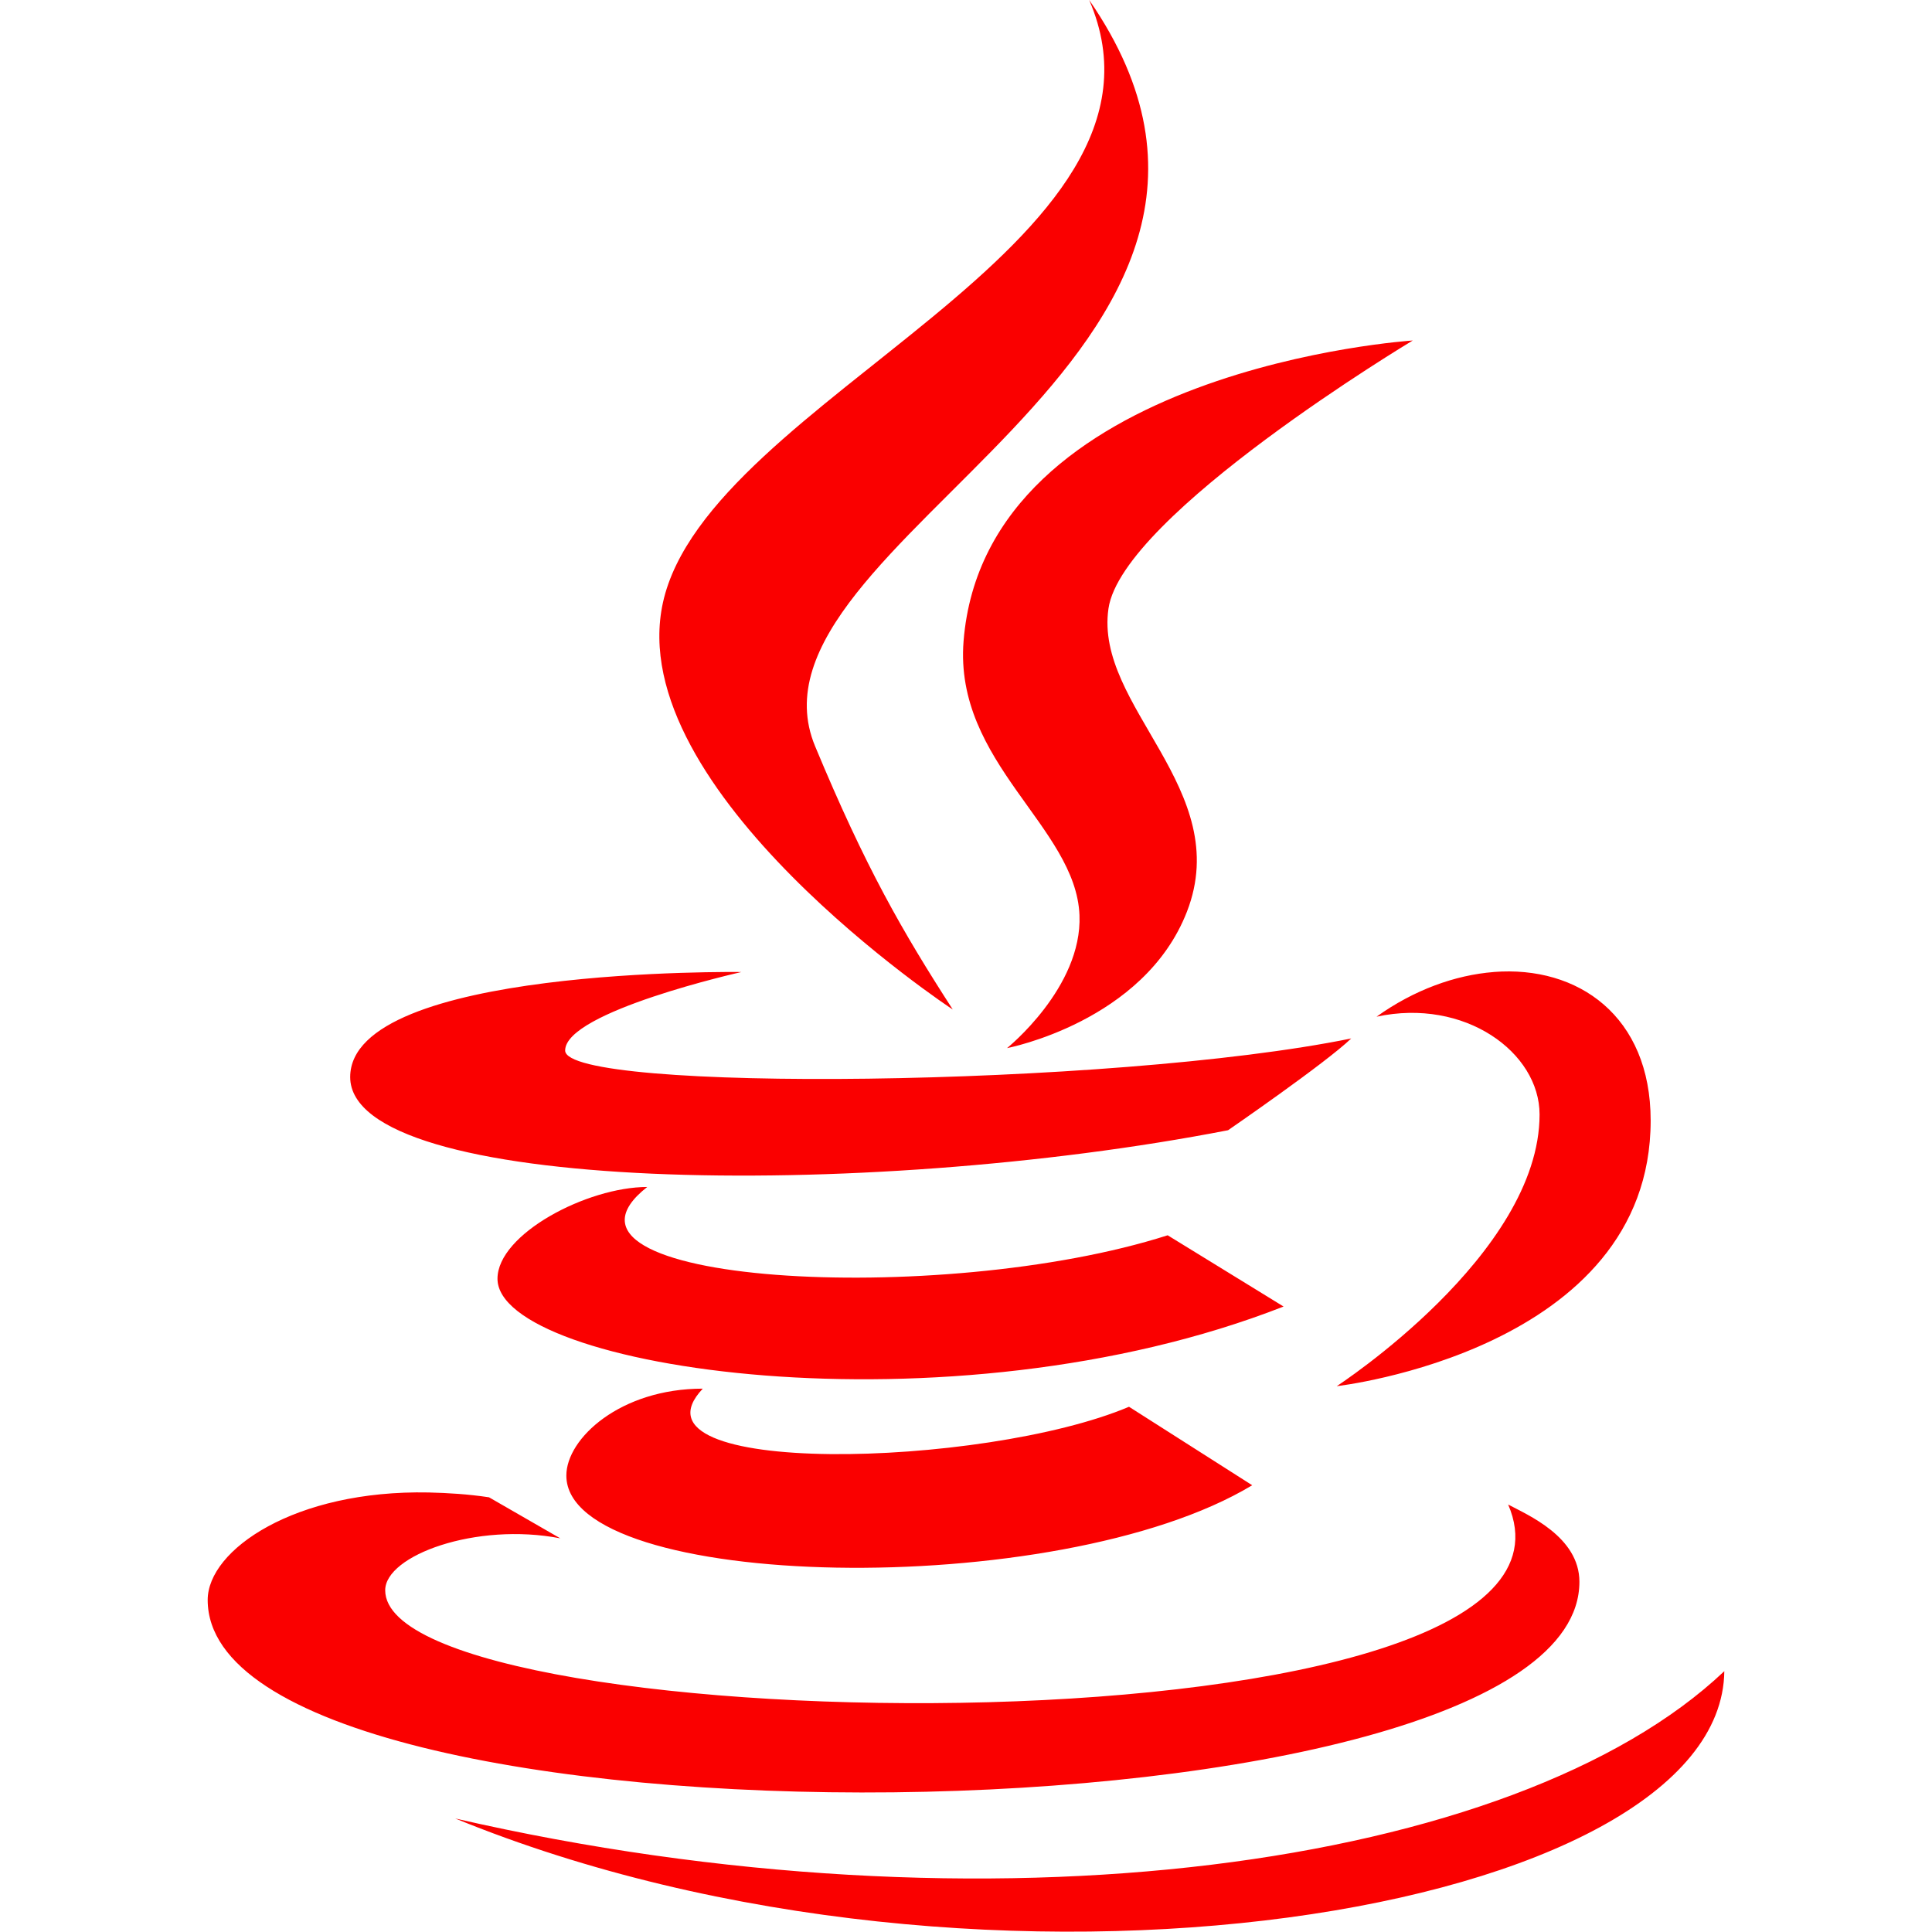
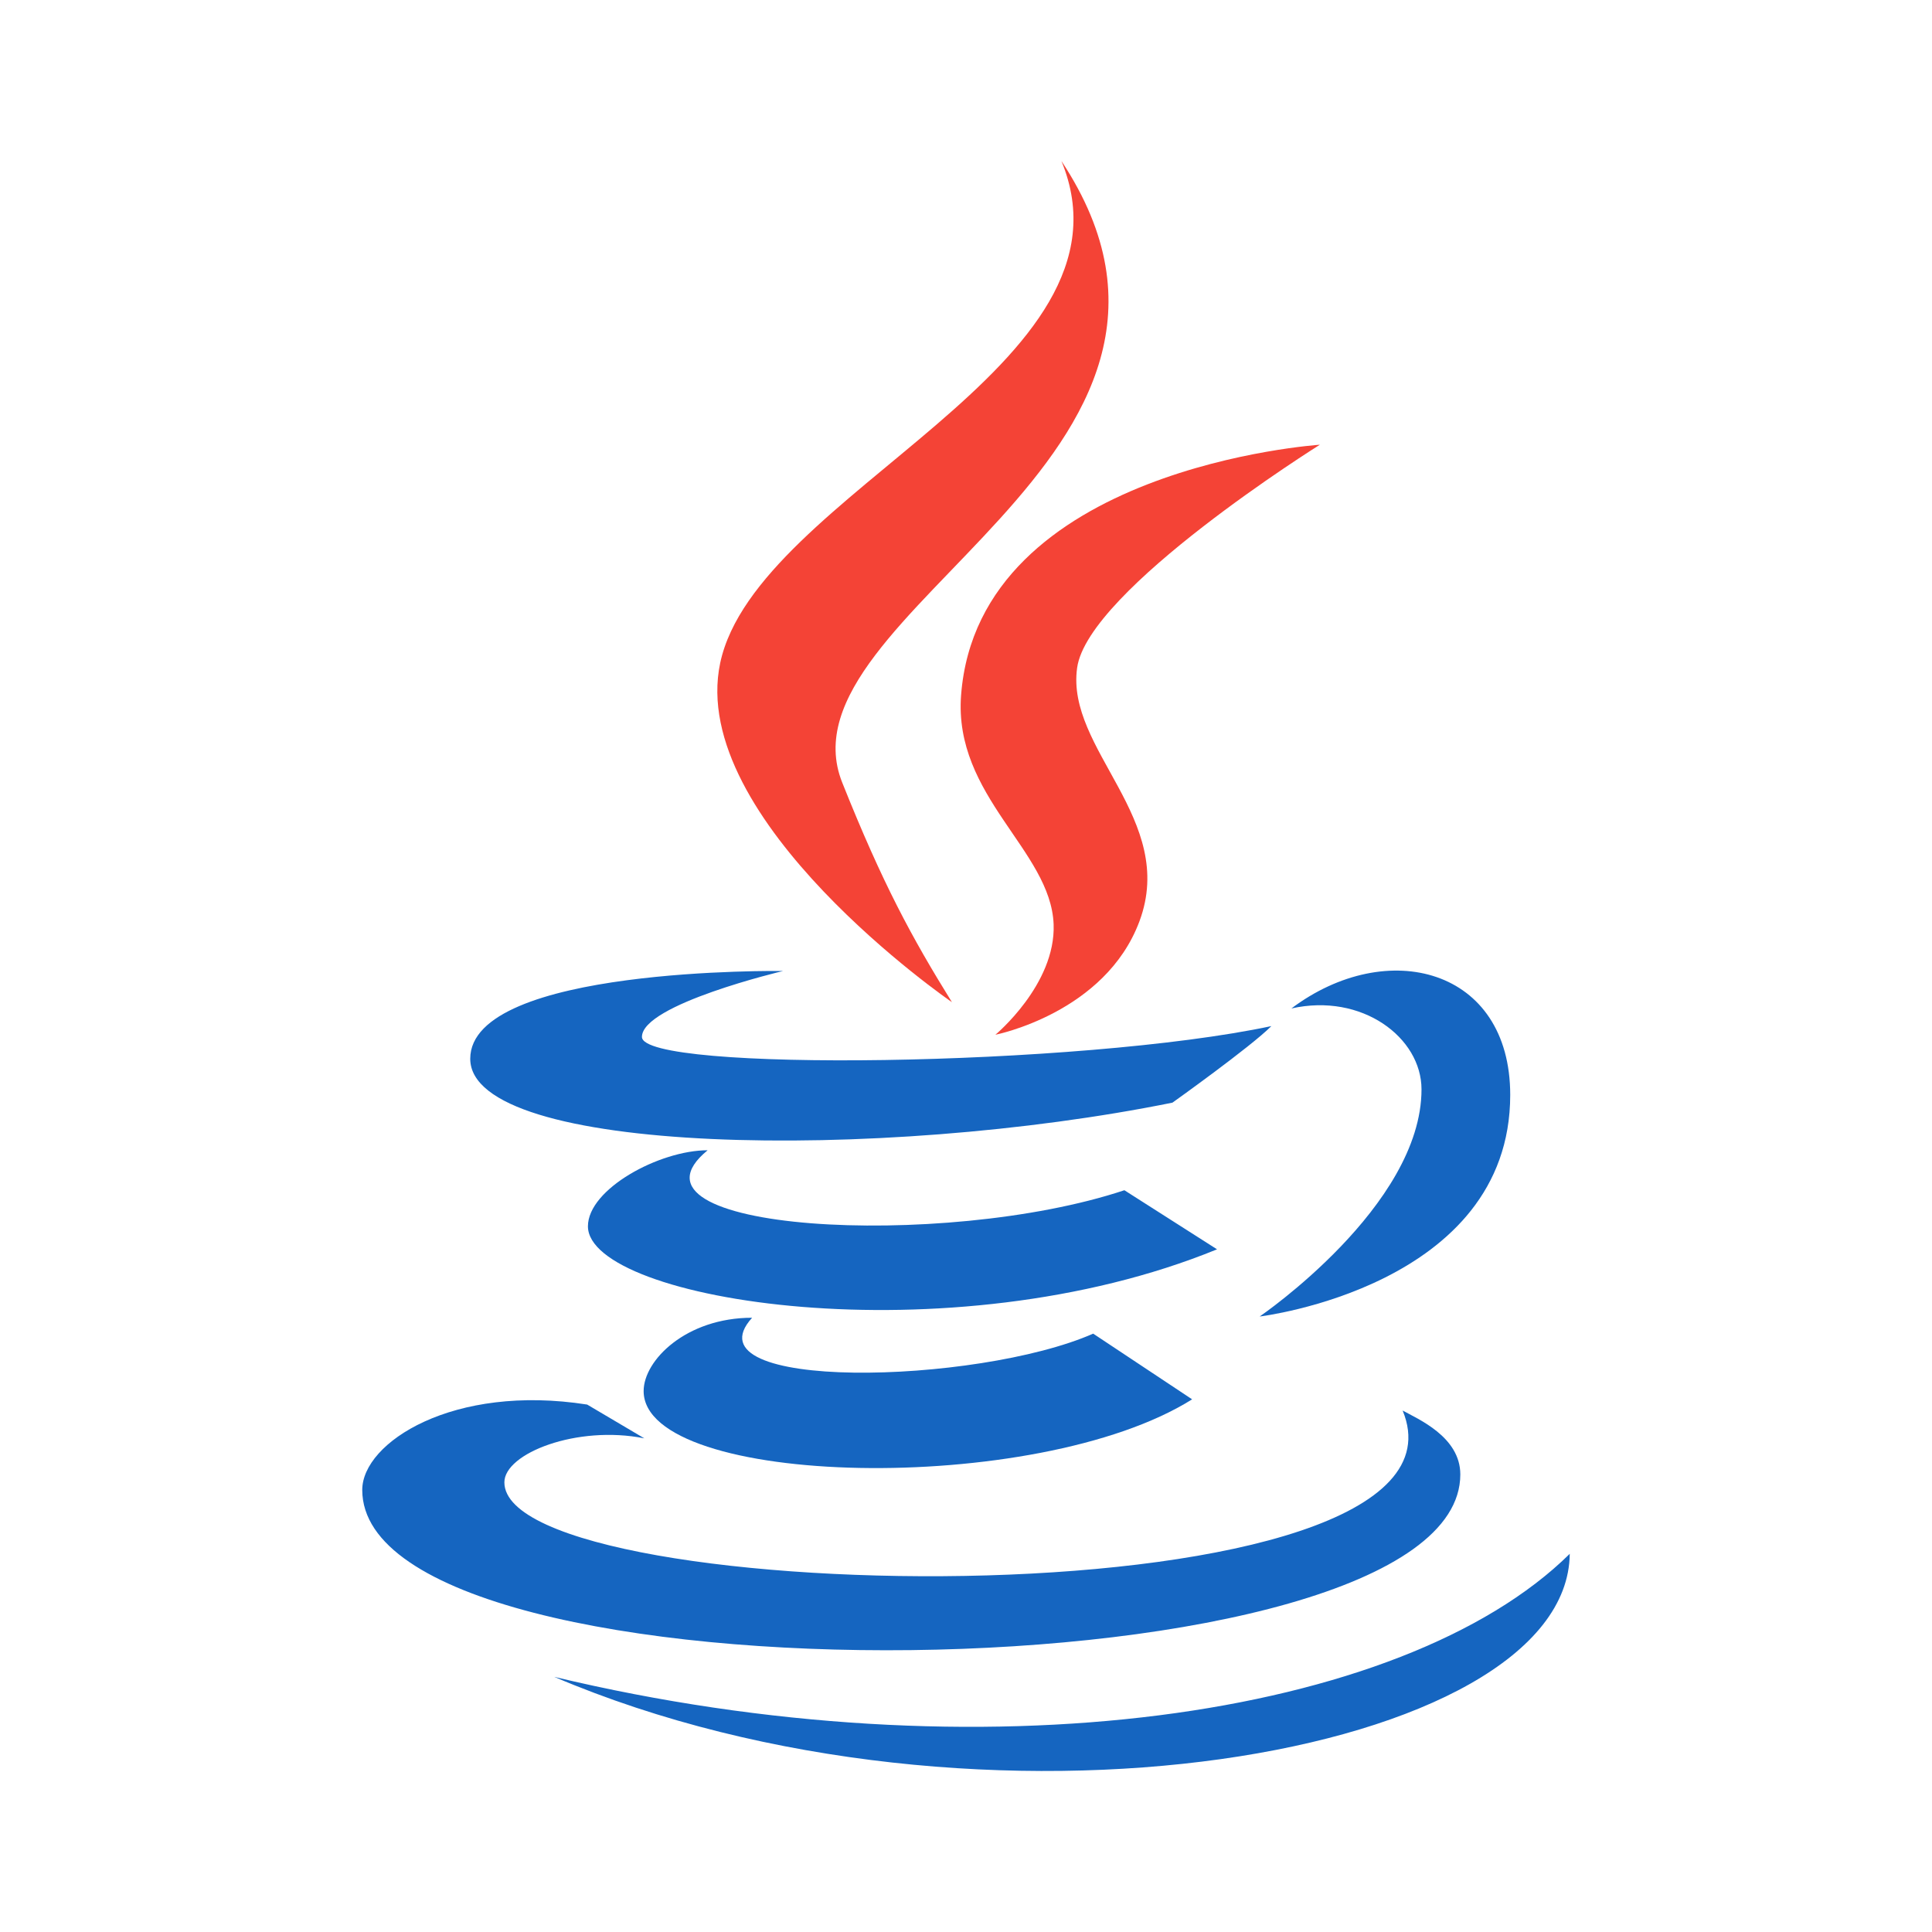
- <svg xmlns="http://www.w3.org/2000/svg" viewBox="0,0,256,256" width="80px" height="80px" fill-rule="nonzero">
-   <g fill-opacity="0" fill="#dddddd" fill-rule="nonzero" stroke="none" stroke-width="1" stroke-linecap="butt" stroke-linejoin="miter" stroke-miterlimit="10" stroke-dasharray="" stroke-dashoffset="0" font-family="none" font-weight="none" font-size="none" text-anchor="none" style="mix-blend-mode: normal">
-     <path d="M0,256v-256h256v256z" id="bgRectangle" />
-   </g>
-   <g fill="#fa0000" fill-rule="nonzero" stroke="none" stroke-width="1" stroke-linecap="butt" stroke-linejoin="miter" stroke-miterlimit="10" stroke-dasharray="" stroke-dashoffset="0" font-family="none" font-weight="none" font-size="none" text-anchor="none" style="mix-blend-mode: normal">
-     <g transform="scale(5.12,5.12)">
-       <path d="M28.188,0c2.75,6.363 -9.859,10.293 -11.031,15.594c-1.074,4.871 7.492,10.531 7.5,10.531c-1.301,-2.016 -2.258,-3.676 -3.562,-6.812c-2.207,-5.305 13.441,-10.105 7.094,-19.312zM36.562,8.812c0,0 -11.062,0.711 -11.625,7.781c-0.25,3.148 2.91,4.805 3,7.094c0.074,1.871 -1.875,3.438 -1.875,3.438c0,0 3.547,-0.676 4.656,-3.531c1.23,-3.168 -2.398,-5.309 -2.031,-7.844c0.352,-2.426 7.875,-6.938 7.875,-6.938zM19.188,25.156c0,0 -10.125,-0.145 -10.125,2.719c0,2.992 13.254,3.215 22.719,1.375c0,0 2.516,-1.73 3.188,-2.375c-6.203,1.266 -20.344,1.406 -20.344,0.312c0,-1.008 4.562,-2.031 4.562,-2.031zM38.656,25.156c-0.992,0.078 -2.062,0.461 -3.031,1.156c2.281,-0.492 4.219,0.922 4.219,2.531c0,3.625 -5.25,7.031 -5.25,7.031c0,0 8.125,-0.922 8.125,-6.875c0,-2.703 -1.879,-4.016 -4.062,-3.844zM16.75,30.719c-1.555,0 -3.875,1.219 -3.875,2.375c0,2.324 11.688,4.113 20.344,0.719l-3,-1.844c-5.867,1.879 -16.672,1.266 -13.469,-1.25zM18.188,35.938c-2.129,0 -3.531,1.285 -3.531,2.25c0,2.984 12.715,3.285 17.75,0.25l-3.188,-2.031c-3.762,1.59 -13.203,1.832 -11.031,-0.469zM11.094,38.625c-3.469,-0.07 -5.719,1.488 -5.719,2.781c0,6.875 35.5,6.559 35.5,-0.469c0,-1.168 -1.348,-1.734 -1.844,-2c2.902,6.719 -29.062,6.184 -29.062,2.219c0,-0.902 2.352,-1.766 4.531,-1.344l-1.844,-1.062c-0.543,-0.082 -1.066,-0.113 -1.562,-0.125zM44.625,43.25c-5.398,5.117 -19.078,6.973 -32.844,3.812c13.762,5.633 32.777,2.473 32.844,-3.812z" />
-     </g>
+ <svg xmlns="http://www.w3.org/2000/svg" viewBox="0 0 48 48" width="100px" height="100px">
+   <path fill="#F44336" d="M23.65,24.898c-0.998-1.609-1.722-2.943-2.725-5.455C19.229,15.2,31.24,11.366,26.37,3.999c2.111,5.089-7.577,8.235-8.477,12.473C17.07,20.37,23.645,24.898,23.65,24.898z" />
+   <path fill="#F44336" d="M23.878,17.27c-0.192,2.516,2.229,3.857,2.299,5.695c0.056,1.496-1.447,2.743-1.447,2.743s2.728-0.536,3.579-2.818c0.945-2.534-1.834-4.269-1.548-6.298c0.267-1.938,6.031-5.543,6.031-5.543S24.311,11.611,23.878,17.27z" />
+   <g>
+     <path fill="#1565C0" d="M32.084 25.055c1.754-.394 3.233.723 3.233 2.01 0 2.901-4.021 5.643-4.021 5.643s6.225-.742 6.225-5.505C37.521 24.053 34.464 23.266 32.084 25.055zM29.129 27.395c0 0 1.941-1.383 2.458-1.902-4.763 1.011-15.638 1.147-15.638.269 0-.809 3.507-1.638 3.507-1.638s-7.773-.112-7.773 2.181C11.683 28.695 21.858 28.866 29.129 27.395z" />
+     <path fill="#1565C0" d="M27.935,29.571c-4.509,1.499-12.814,1.02-10.354-0.993c-1.198,0-2.974,0.963-2.974,1.889c0,1.857,8.982,3.291,15.63,0.572L27.935,29.571z" />
+     <path fill="#1565C0" d="M18.686,32.739c-1.636,0-2.695,1.054-2.695,1.822c0,2.391,9.76,2.632,13.627,0.205l-2.458-1.632C24.271,34.404,17.014,34.579,18.686,32.739z" />
+     <path fill="#1565C0" d="M36.281,36.632c0-0.936-1.055-1.377-1.433-1.588c2.228,5.373-22.317,4.956-22.317,1.784c0-0.721,1.807-1.427,3.477-1.093l-1.42-0.839C11.26,34.374,9,35.837,9,37.017C9,42.52,36.281,42.255,36.281,36.632z" />
+     <path fill="#1565C0" d="M39,38.604c-4.146,4.095-14.659,5.587-25.231,3.057C24.341,46.164,38.95,43.628,39,38.604z" />
  </g>
</svg>
